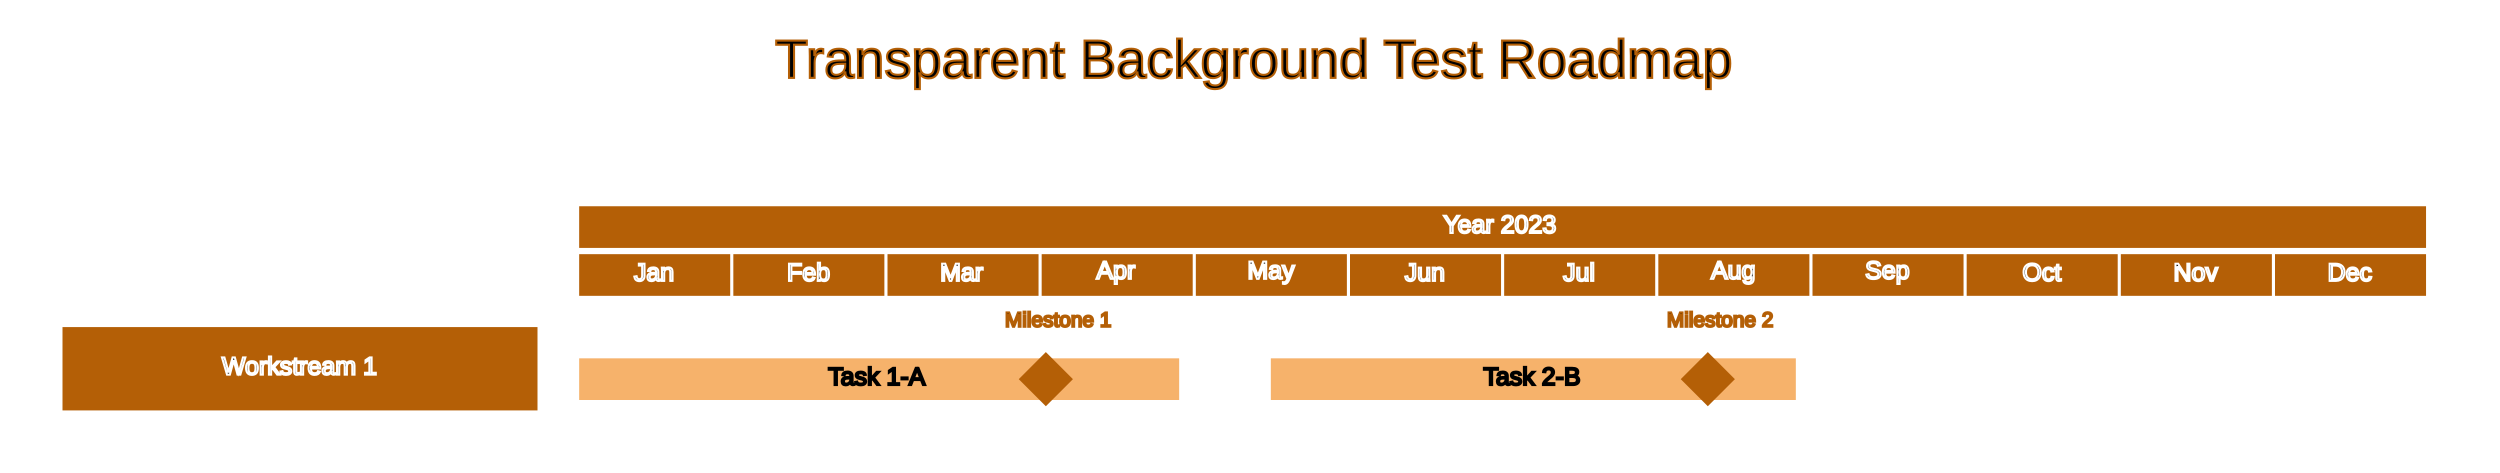
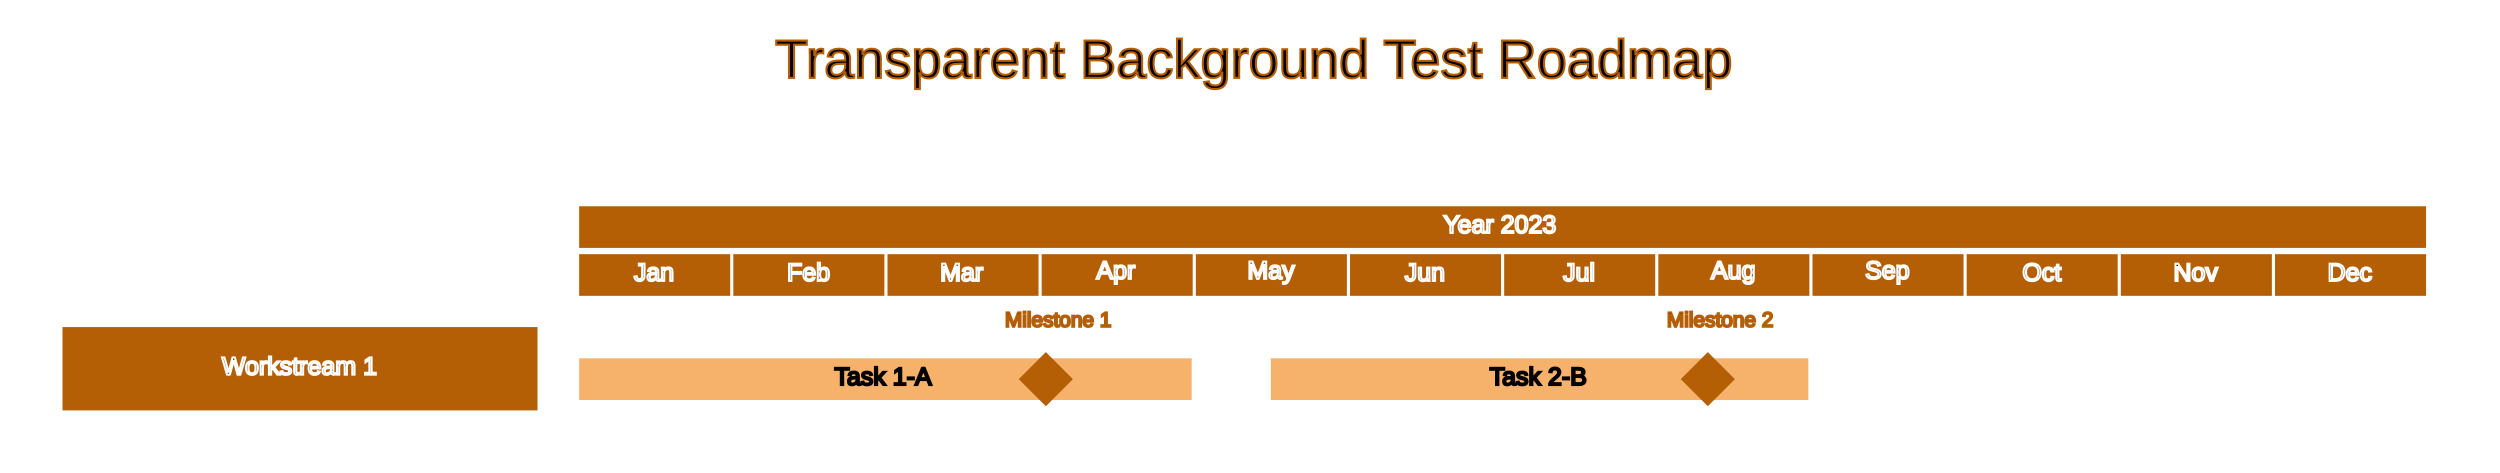
<svg xmlns="http://www.w3.org/2000/svg" width="1200" height="227" viewBox="0 0 1200 227">
  <defs>
</defs>
  <rect x="0" y="0" width="1200" height="500" fill="white" />
  <rect x="0" y="0" width="1200" height="500" fill="white" />
  <text x="372.0" y="30" font-size="26" text-anchor="start" dominant-baseline="middle" font-family="Arial" stroke="#B45F06">Transparent Background Test Roadmap</text>
  <rect x="278.0" y="99" width="886.5" height="20" fill="#B45F06" />
  <text x="692.75" y="103.5" font-size="12" stroke="#FFFFFF" text-anchor="start" dominant-baseline="hanging" font-family="Arial">Year 2023</text>
  <rect x="278.0" y="122" width="72.5" height="20" fill="#B45F06" />
  <text x="304.25" y="126.5" font-size="12" stroke="#FFFFFF" text-anchor="start" dominant-baseline="hanging" font-family="Arial">Jan</text>
  <rect x="352.0" y="122" width="72.5" height="20" fill="#B45F06" />
  <text x="377.75" y="126.5" font-size="12" stroke="#FFFFFF" text-anchor="start" dominant-baseline="hanging" font-family="Arial">Feb</text>
  <rect x="426.0" y="122" width="72.5" height="20" fill="#B45F06" />
  <text x="451.25" y="126.5" font-size="12" stroke="#FFFFFF" text-anchor="start" dominant-baseline="hanging" font-family="Arial">Mar</text>
  <rect x="500.0" y="122" width="72.5" height="20" fill="#B45F06" />
  <text x="526.25" y="125.5" font-size="12" stroke="#FFFFFF" text-anchor="start" dominant-baseline="hanging" font-family="Arial">Apr</text>
  <rect x="574.0" y="122" width="72.5" height="20" fill="#B45F06" />
  <text x="598.75" y="125.5" font-size="12" stroke="#FFFFFF" text-anchor="start" dominant-baseline="hanging" font-family="Arial">May</text>
  <rect x="648.0" y="122" width="72.5" height="20" fill="#B45F06" />
  <text x="674.25" y="126.5" font-size="12" stroke="#FFFFFF" text-anchor="start" dominant-baseline="hanging" font-family="Arial">Jun</text>
  <rect x="722.0" y="122" width="72.5" height="20" fill="#B45F06" />
  <text x="750.25" y="126.5" font-size="12" stroke="#FFFFFF" text-anchor="start" dominant-baseline="hanging" font-family="Arial">Jul</text>
  <rect x="796.0" y="122" width="72.5" height="20" fill="#B45F06" />
  <text x="821.25" y="125.5" font-size="12" stroke="#FFFFFF" text-anchor="start" dominant-baseline="hanging" font-family="Arial">Aug</text>
  <rect x="870.0" y="122" width="72.5" height="20" fill="#B45F06" />
  <text x="895.25" y="125.5" font-size="12" stroke="#FFFFFF" text-anchor="start" dominant-baseline="hanging" font-family="Arial">Sep</text>
  <rect x="944.0" y="122" width="72.5" height="20" fill="#B45F06" />
  <text x="970.75" y="126.5" font-size="12" stroke="#FFFFFF" text-anchor="start" dominant-baseline="hanging" font-family="Arial">Oct</text>
  <rect x="1018.0" y="122" width="72.5" height="20" fill="#B45F06" />
  <text x="1043.25" y="126.5" font-size="12" stroke="#FFFFFF" text-anchor="start" dominant-baseline="hanging" font-family="Arial">Nov</text>
  <rect x="1092.0" y="122" width="72.5" height="20" fill="#B45F06" />
  <text x="1117.25" y="126.5" font-size="12" stroke="#FFFFFF" text-anchor="start" dominant-baseline="hanging" font-family="Arial">Dec</text>
  <path d="M351.0,142 L351.0,207" width="1" fill="(230, 230, 230, 12750)" />
  <path d="M425.0,142 L425.0,207" width="1" fill="(230, 230, 230, 12750)" />
  <path d="M499.0,142 L499.0,207" width="1" fill="(230, 230, 230, 12750)" />
  <path d="M573.0,142 L573.0,207" width="1" fill="(230, 230, 230, 12750)" />
  <path d="M647.0,142 L647.0,207" width="1" fill="(230, 230, 230, 12750)" />
  <path d="M721.0,142 L721.0,207" width="1" fill="(230, 230, 230, 12750)" />
  <path d="M795.0,142 L795.0,207" width="1" fill="(230, 230, 230, 12750)" />
  <path d="M869.0,142 L869.0,207" width="1" fill="(230, 230, 230, 12750)" />
  <path d="M943.0,142 L943.0,207" width="1" fill="(230, 230, 230, 12750)" />
  <path d="M1017.0,142 L1017.0,207" width="1" fill="(230, 230, 230, 12750)" />
  <path d="M1091.0,142 L1091.0,207" width="1" fill="(230, 230, 230, 12750)" />
  <rect x="30" y="157" width="228.0" height="40" fill="#B45F06" />
  <text x="106.5" y="171.5" font-size="12" stroke="#FFFFFF" text-anchor="start" dominant-baseline="hanging" font-family="Arial">Workstream 1</text>
-   <rect x="278" y="172" width="288" height="20" fill="#F6B26B" />
-   <text x="397.5" y="176.5" font-size="12" stroke="#000000" text-anchor="start" dominant-baseline="hanging" font-family="Arial">Task 1-A</text>
-   <rect x="610" y="172" width="252" height="20" fill="#F6B26B" />
-   <text x="712.0" y="176.5" font-size="12" stroke="#000000" text-anchor="start" dominant-baseline="hanging" font-family="Arial">Task 2-B</text>
+   <rect x="278" y="172" width="294" height="20" fill="#F6B26B" />
+   <text x="400.5" y="176.5" font-size="12" stroke="#000000" text-anchor="start" dominant-baseline="hanging" font-family="Arial">Task 1-A</text>
+   <rect x="610" y="172" width="258" height="20" fill="#F6B26B" />
+   <text x="715.0" y="176.5" font-size="12" stroke="#000000" text-anchor="start" dominant-baseline="hanging" font-family="Arial">Task 2-B</text>
  <path d="M819.75,169 L832.75,182.0 L819.75,195 L806.75,182.0" fill="#B45F06" />
  <text x="800.083" y="154" font-size="10" text-anchor="start" dominant-baseline="middle" font-family="Arial" stroke="#B45F06">Milestone 2</text>
  <path d="M502.0,169 L515.0,182.0 L502.0,195 L489.0,182.0" fill="#B45F06" />
  <text x="482.333" y="154" font-size="10" text-anchor="start" dominant-baseline="middle" font-family="Arial" stroke="#B45F06">Milestone 1</text>
</svg>
